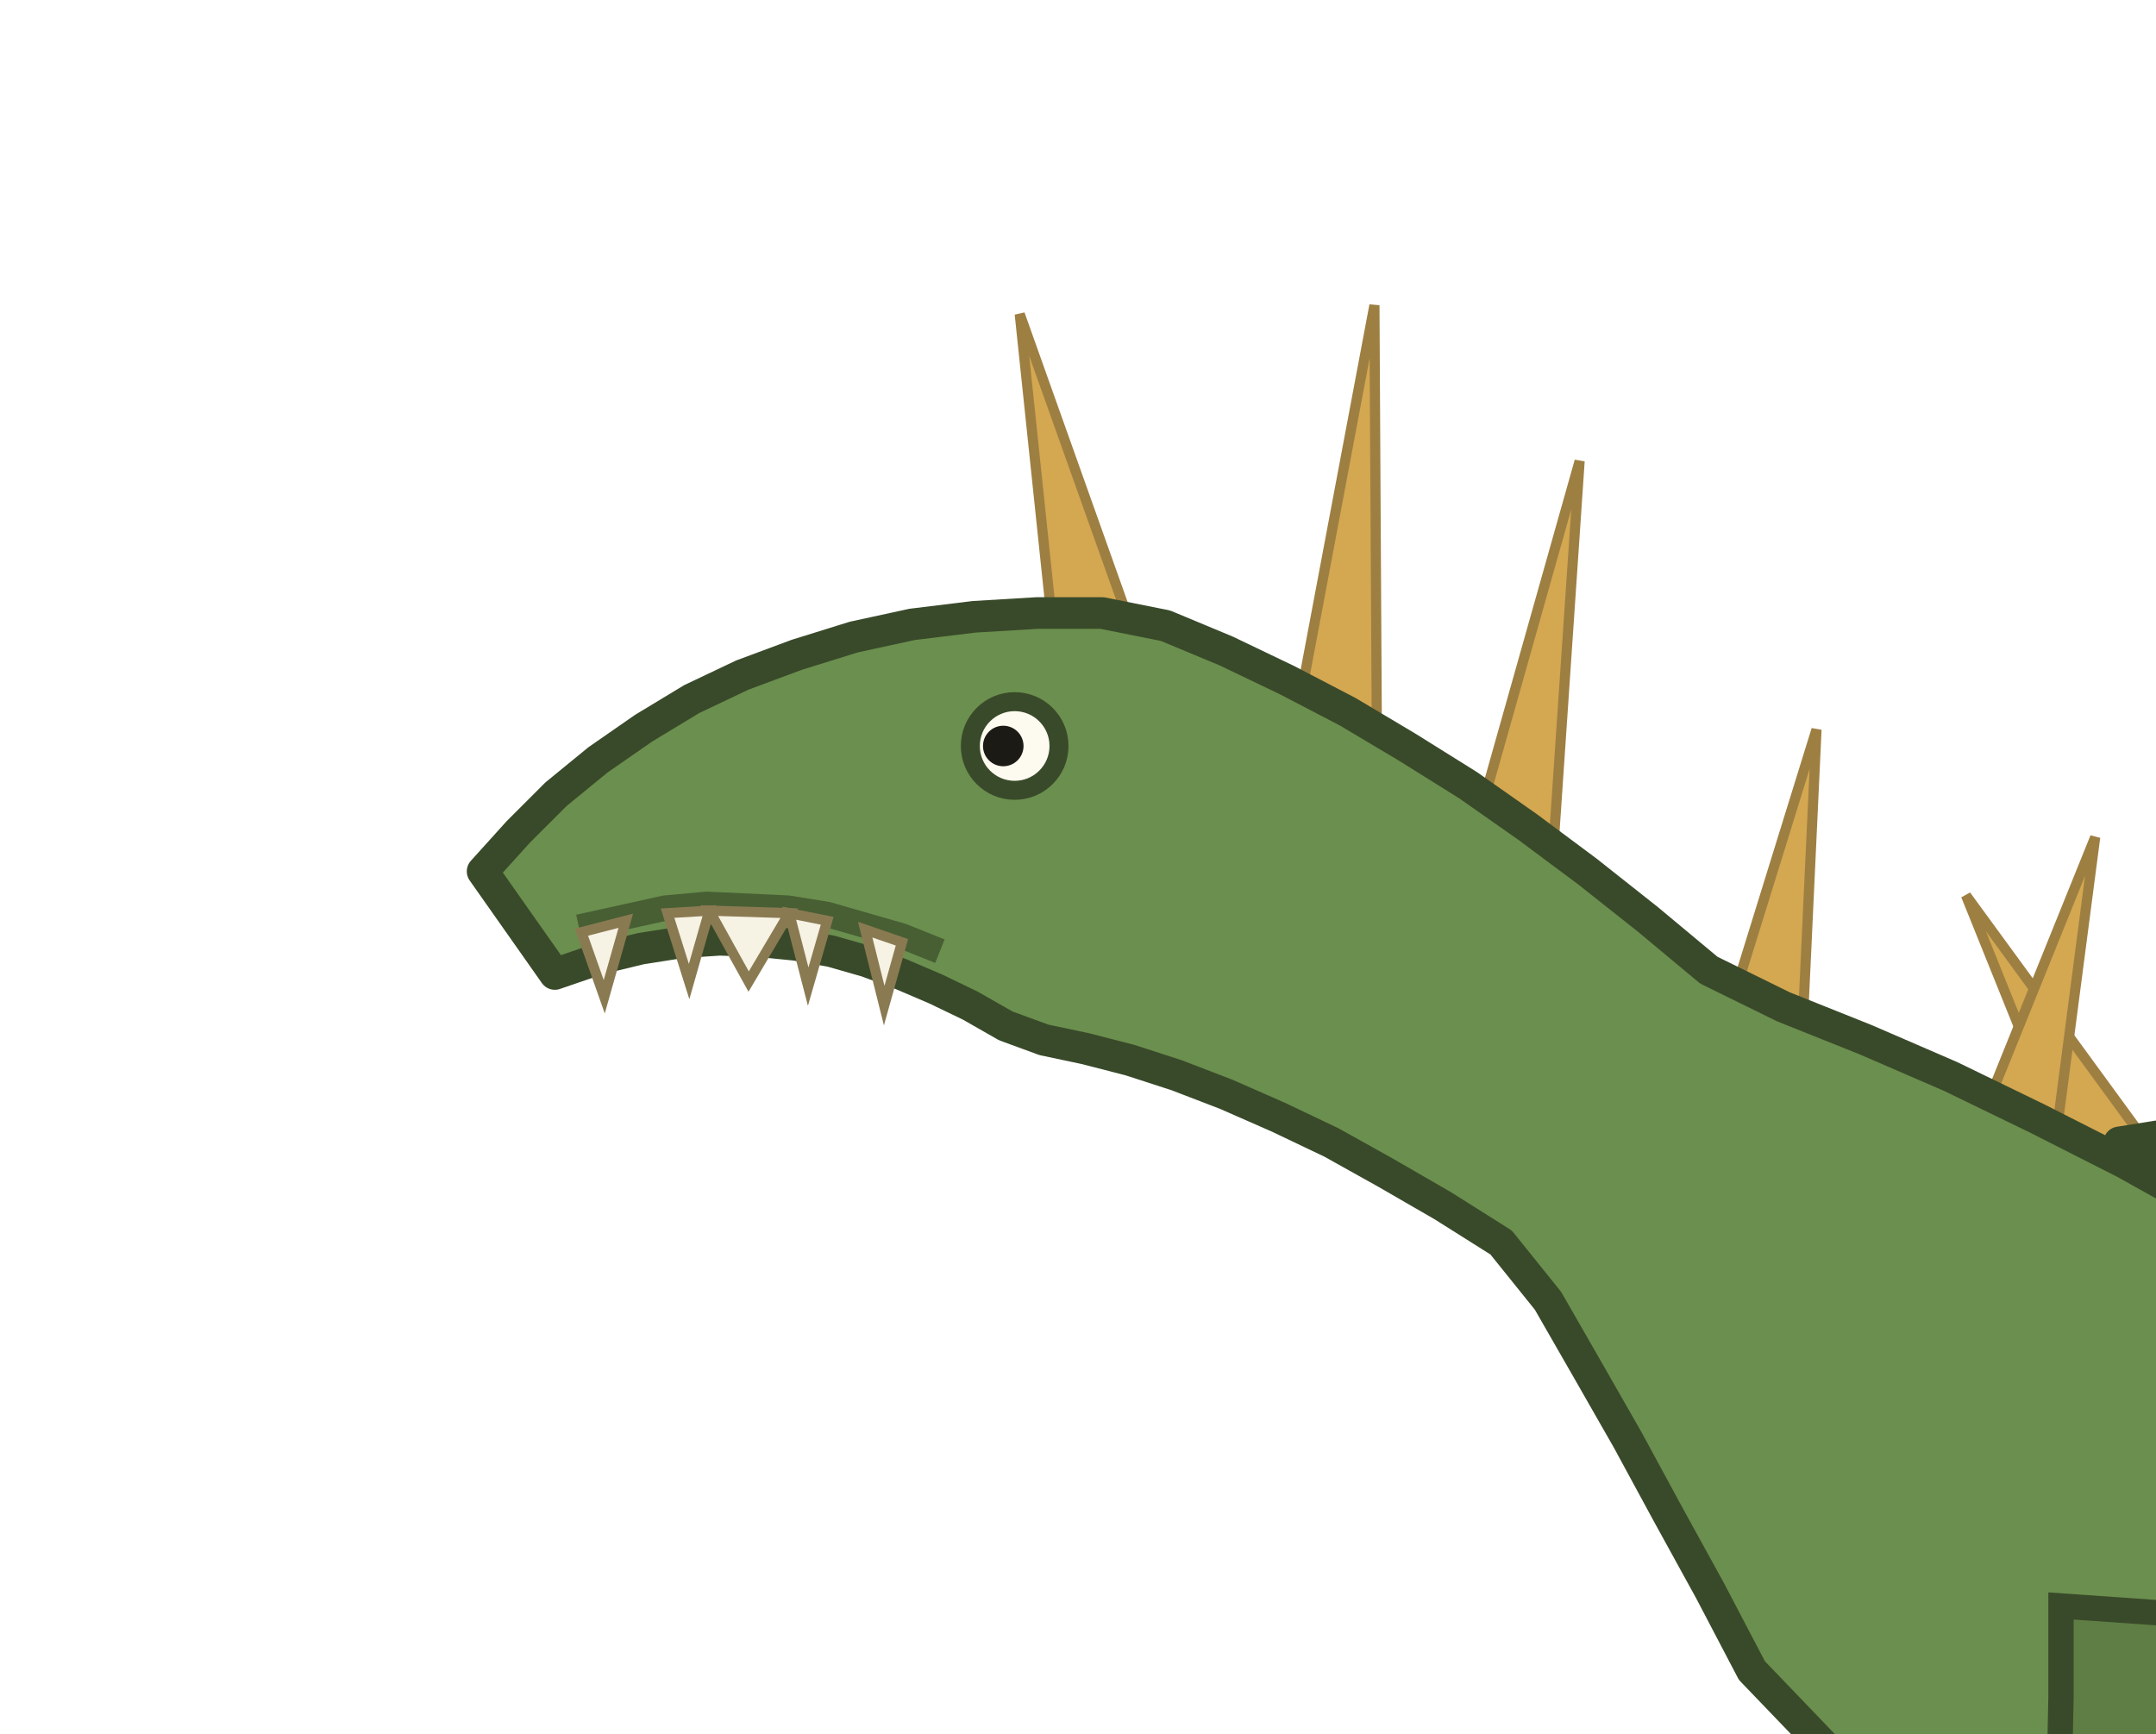
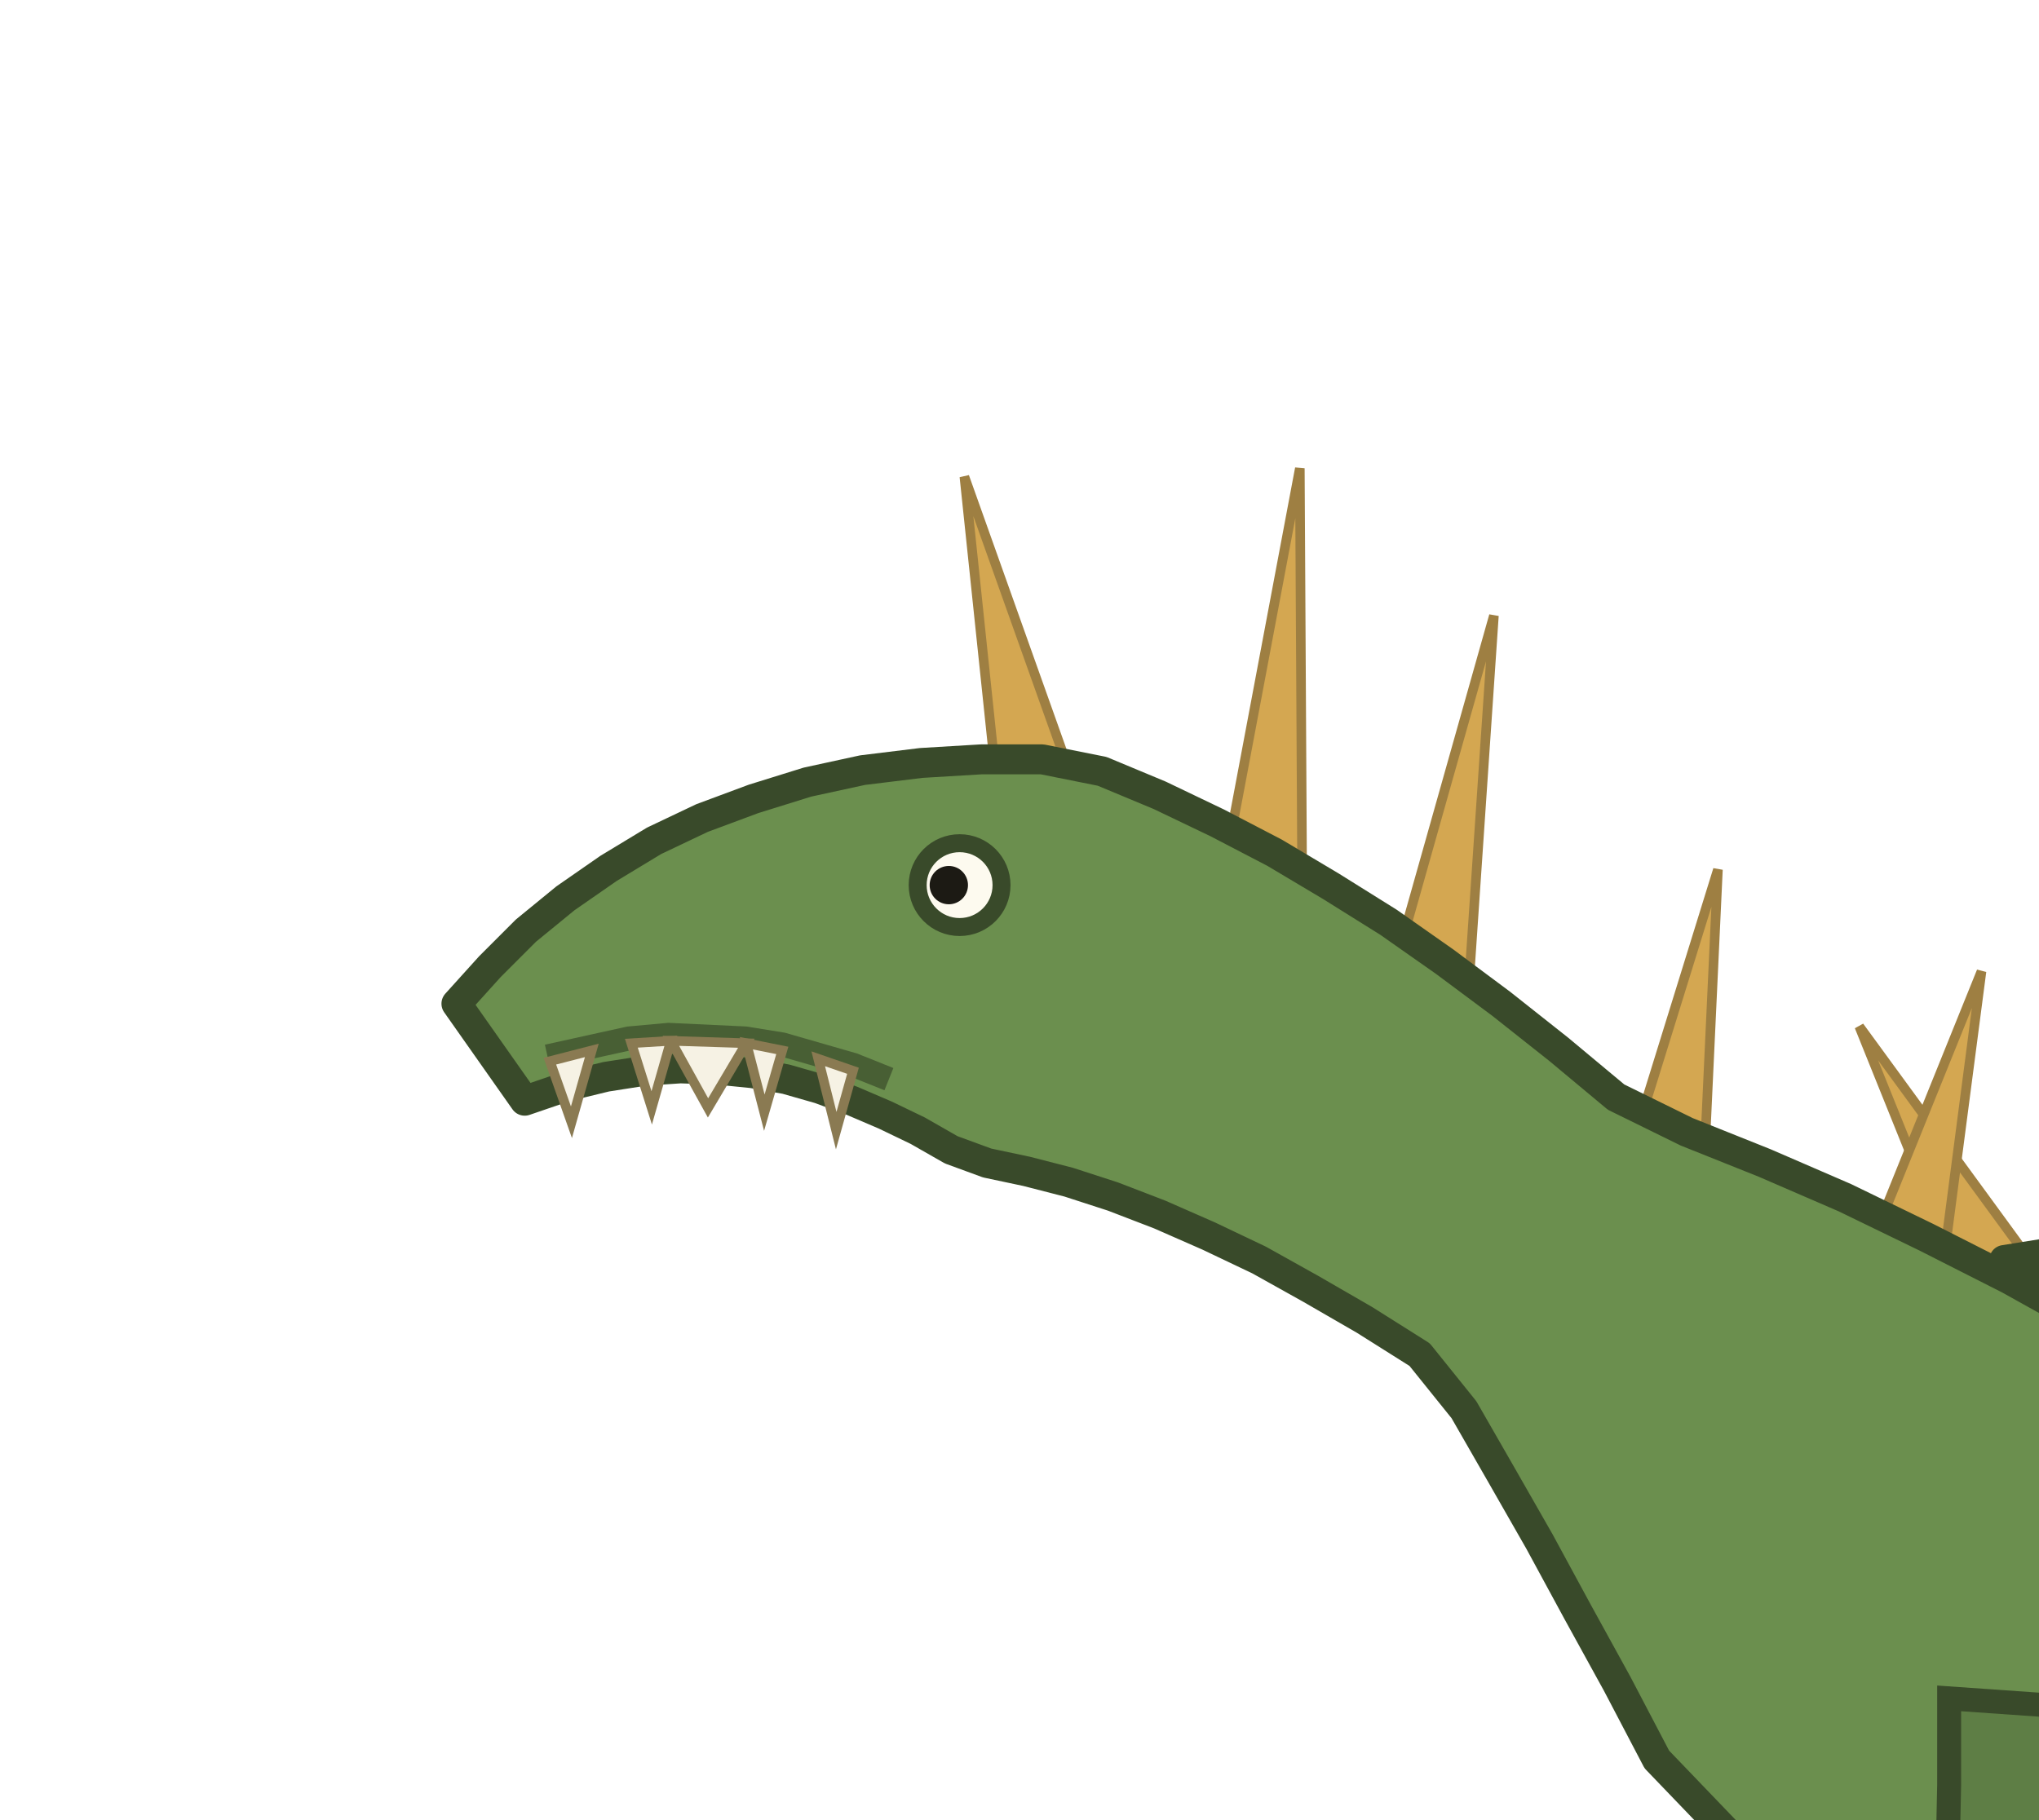
- <svg xmlns="http://www.w3.org/2000/svg" viewBox="223.1 167.6 170.2 136.9" role="img" aria-label="Velociraptor head">
+ <svg xmlns="http://www.w3.org/2000/svg" viewBox="223.1 152.6 170.2 151.9" role="img" aria-label="Velociraptor head">
  <path d="M519.9 294.4L519 300.9L517.1 310L514.7 321.1L512 333.4L509.5 346.1L507.7 358.7L506.8 370.5L507.5 381.1L510.4 390.6L515.2 398.4L521 404.6L526.9 409.6L532.5 413.9L537 417.5L540.2 420.5L541.7 423L541.4 425.8L540.1 429.2L537.8 433L534.8 436.9L531.5 440.6L528.2 444.1L525.3 447.3L523.2 449.8L534.8 458.2L536.2 455.9L538.5 452.8L541.5 448.9L544.9 444.4L548.1 439.3L550.8 433.7L552.5 427.6L552.3 421L550.3 414.5L546.5 408.8L541.8 403.7L537.1 398.7L532.7 393.8L529.3 388.9L527.2 384.1L526.5 379.1L527.3 372.1L529.4 362.5L532.5 351.5L536.2 339.8L540.2 328.4L544.1 317.9L547.6 308.9L550.1 302.2Z" fill="#486035" stroke="#3e512d" stroke-width="2" />
  <ellipse cx="527" cy="461" rx="20.1" ry="6.5" fill="#486035" stroke="#3e512d" stroke-width="2" />
  <path d="M411.8 288.4L411.8 291.5L411.8 295.6L411.7 300.4L411.6 305.7L411.4 311.3L411.1 316.8L410.8 322L410.4 326.5L409.8 330.8L409.1 335.2L408.2 339.6L407.3 343.8L406.3 347.8L405.5 351.4L404.8 354.4L404.4 356.7L409.2 357.9L409.9 355.7L410.8 352.8L411.8 349.2L413 345.3L414.1 341L415.3 336.5L416.3 332L417.2 327.5L418 322.8L418.7 317.5L419.3 311.9L419.9 306.3L420.5 300.9L420.9 296.1L421.4 292.1L421.8 289.1Z" fill="#486035" stroke="#3e512d" stroke-width="2" />
  <path d="M406.8 357.3L397.8 366.3L411.8 364.3Z" fill="#486035" stroke="#3e512d" stroke-width="1.5" />
  <g fill="#cf9d3e" stroke="#93712e" stroke-width="0.8" opacity="0.9">
    <path d="M675.5 307.6L663 275.4L668.6 307Z" />
    <path d="M640.4 302.7L627.5 272.1L633.5 302.1Z" />
    <path d="M614.7 299.2L601.7 266.9L607.7 298.7Z" />
    <path d="M581.2 294.9L567.2 274.3L574.2 294.5Z" />
    <path d="M556.6 291.9L543 261.3L549.6 291.6Z" />
    <path d="M525 281.9L511 250.5L518 281.6Z" />
    <path d="M509.6 274.8L501.4 247.7L502.8 272.9Z" />
    <path d="M490.4 264.4L480.5 239.3L483.6 262.8Z" />
    <path d="M463 258.3L452.1 229.9L456.1 257.2Z" />
    <path d="M442.3 255L429.6 230.5L435.4 254.3Z" />
    <path d="M414.5 257L400.1 230.7L407.5 256.8Z" />
    <path d="M394 259.8L378.3 238.3L387 259.9Z" />
    <path d="M385.1 259.7L388.5 233.7L379.9 255Z" />
    <path d="M365.3 250.9L366.5 225.2L359.9 246.5Z" />
    <path d="M345.6 236.4L347.8 204L339.7 232.7Z" />
    <path d="M331.8 227.1L331.6 191.7L325.5 224.1Z" />
    <path d="M313 218.8L303.6 192.4L306.2 217.2Z" />
  </g>
  <defs>
    <clipPath id="bod-part-velociraptor-head">
      <path d="M754.6 317.8L745.2 316.3L735.9 314.9L726.6 313.4L717.4 312L708.3 310.6L699.2 309.3L690.1 307.9L681.1 306.6L672.2 305.3L663.4 304.1L654.5 302.8L645.8 301.6L637.1 300.4L628.5 299.2L619.9 298.1L611.4 297L602.9 295.9L594.5 294.8L586.1 293.7L577.8 292.7L569.6 291.7L561.4 290.7L553.2 289.8L545.2 287.3L537.3 284.8L529.4 282.3L521.5 279.8L513.7 277.3L509.1 275.1L506.7 271.9L500.5 268L494.1 264.1L487.4 261.7L480.6 260L473.7 258.5L466.8 257.1L459.8 255.8L452.9 254.6L446 253.6L439 252.7L432 253L425 253.5L418 254.1L411.1 254.9L404.2 255.7L397.3 256.7L390.4 257.8L396.1 261.5L397.8 263.3L390.8 259.4L383.9 255.9L377.1 252.6L370.4 249.7L363.9 247.1L358 244.2L353.2 240.2L348.4 236.4L343.7 232.9L339 229.6L334.2 226.6L329.5 223.8L324.7 221.3L319.9 219L315.1 217L310.1 216L305 216L300 216.3L295.1 216.9L290.5 217.9L286 219.3L281.7 220.9L277.7 222.8L273.9 225.1L270.3 227.6L267 230.3L264 233.3L261.2 236.4L266.9 244.5L270.4 243.3L273.7 242.5L276.9 242L279.9 241.8L282.9 241.9L285.9 242.2L288.7 242.7L291.5 243.5L294.2 244.5L297 245.7L299.7 247L302.5 248.6L305.5 249.7L308.8 250.4L312.3 251.3L316 252.5L319.9 254L324 255.8L328.2 257.8L332.5 260.2L337 262.8L341.6 265.7L345.3 270.3L348.4 275.7L351.6 281.3L354.8 287.2L358.1 293.2L361.4 299.5L373.5 312.1L391.8 315.3L397.6 316.2L403.4 317.2L409.2 318.4L414.9 319.6L420.5 320.9L426.2 322.4L431.8 323.9L437.5 324.4L443.2 325L448.9 325.7L454.7 326.5L460.4 327.4L466.2 328.4L471.9 329.5L477.9 330.1L484.2 329.5L490.6 329L500.9 329.5L511.8 327.9L519.7 326L527.6 324.2L535.6 322.3L543.6 320.6L551.7 319L559.9 318.9L568 318.8L576.3 318.7L584.6 318.7L592.9 318.7L601.4 318.7L609.9 318.8L618.4 318.8L627 318.9L635.7 319L644.4 319.2L653.2 319.4L662.1 319.5L671 319.8L680 320L689 320.3L698.1 320.5L707.3 320.8L716.5 321.2L725.8 321.5L735.2 321.9L744.6 322.3L754.1 322.8Z" />
    </clipPath>
  </defs>
  <path d="M754.6 317.8L745.2 316.3L735.9 314.9L726.6 313.4L717.4 312L708.3 310.6L699.2 309.3L690.1 307.9L681.1 306.6L672.2 305.3L663.4 304.1L654.5 302.8L645.8 301.6L637.1 300.4L628.5 299.2L619.9 298.1L611.4 297L602.9 295.9L594.5 294.8L586.1 293.7L577.8 292.7L569.6 291.7L561.4 290.7L553.2 289.8L545.2 287.3L537.3 284.8L529.4 282.3L521.5 279.8L513.7 277.3L509.1 275.1L506.7 271.9L500.5 268L494.1 264.1L487.4 261.7L480.6 260L473.7 258.5L466.8 257.1L459.8 255.8L452.9 254.6L446 253.6L439 252.7L432 253L425 253.5L418 254.1L411.1 254.9L404.2 255.7L397.3 256.7L390.4 257.8L396.1 261.5L397.8 263.3L390.8 259.4L383.9 255.9L377.1 252.6L370.4 249.7L363.9 247.1L358 244.2L353.2 240.2L348.4 236.4L343.7 232.9L339 229.6L334.2 226.6L329.5 223.8L324.7 221.3L319.9 219L315.1 217L310.1 216L305 216L300 216.3L295.1 216.9L290.5 217.9L286 219.3L281.7 220.9L277.7 222.8L273.9 225.1L270.3 227.6L267 230.3L264 233.3L261.2 236.4L266.9 244.5L270.4 243.3L273.7 242.5L276.9 242L279.9 241.8L282.9 241.9L285.9 242.2L288.7 242.7L291.5 243.5L294.2 244.5L297 245.7L299.7 247L302.5 248.6L305.5 249.7L308.8 250.4L312.3 251.3L316 252.5L319.9 254L324 255.8L328.2 257.8L332.5 260.2L337 262.8L341.6 265.7L345.3 270.3L348.4 275.7L351.6 281.3L354.8 287.2L358.1 293.2L361.4 299.5L373.5 312.1L391.8 315.3L397.6 316.2L403.4 317.2L409.2 318.4L414.9 319.6L420.5 320.9L426.2 322.4L431.8 323.9L437.5 324.4L443.2 325L448.9 325.7L454.7 326.5L460.4 327.4L466.2 328.4L471.9 329.5L477.9 330.1L484.2 329.5L490.6 329L500.9 329.5L511.8 327.9L519.7 326L527.6 324.2L535.6 322.3L543.6 320.6L551.7 319L559.9 318.9L568 318.8L576.3 318.7L584.6 318.7L592.9 318.7L601.4 318.7L609.9 318.8L618.4 318.8L627 318.9L635.7 319L644.4 319.2L653.2 319.4L662.1 319.5L671 319.8L680 320L689 320.3L698.1 320.5L707.3 320.8L716.5 321.2L725.8 321.5L735.2 321.9L744.6 322.3L754.1 322.8Z" fill="#6b8f4e" stroke="#394a2a" stroke-width="2.5" stroke-linejoin="round" />
  <path d="M297.3 242.7L294.3 241.5L288.4 239.8L285.3 239.3L278.9 239L275.6 239.3L268.8 240.8" fill="none" stroke="#394a2a" stroke-width="2" opacity="0.7" />
  <g opacity="1">
    <path d="M294.3 242L292.9 247L291.4 241Z" fill="#f6f2e4" stroke="#8a7a52" stroke-width="0.8" />
    <path d="M288.4 240.3L286.9 245.5L285.4 239.7Z" fill="#f6f2e4" stroke="#8a7a52" stroke-width="0.8" />
    <path d="M285.4 239.7L282.2 245.1L279.1 239.5Z" fill="#f6f2e4" stroke="#8a7a52" stroke-width="0.8" />
    <path d="M279.1 239.5L277.5 245.1L275.8 239.7Z" fill="#f6f2e4" stroke="#8a7a52" stroke-width="0.8" />
    <path d="M272.5 240.3L270.8 246.3L269 241.2Z" fill="#f6f2e4" stroke="#8a7a52" stroke-width="0.8" />
  </g>
  <circle cx="303.2" cy="226.5" r="3.5" fill="#fdfaef" stroke="#394a2a" stroke-width="1.5" />
  <circle cx="302.3" cy="226.5" r="1.6" fill="#1c1a14" />
  <path d="M493.9 300.4L493 306.9L491.1 316L488.7 327.1L486 339.4L483.5 352.1L481.7 364.7L480.8 376.5L481.5 387.1L484.4 396.6L489.2 404.4L495 410.6L500.9 415.6L506.5 419.9L511 423.5L514.2 426.5L515.7 429L515.4 431.8L514.1 435.2L511.8 439L508.8 442.9L505.5 446.6L502.2 450.1L499.3 453.3L497.2 455.8L508.8 464.2L510.2 461.9L512.5 458.8L515.5 454.9L518.9 450.4L522.1 445.3L524.8 439.7L526.5 433.6L526.3 427L524.3 420.5L520.5 414.8L515.8 409.7L511.1 404.7L506.7 399.8L503.3 394.9L501.2 390.1L500.5 385.1L501.3 378.1L503.4 368.5L506.5 357.5L510.2 345.8L514.2 334.4L518.1 323.9L521.6 314.9L524.1 308.2Z" fill="#5e7e45" stroke="#394a2a" stroke-width="2" />
  <ellipse cx="501" cy="464" rx="21.1" ry="7" fill="#5e7e45" stroke="#394a2a" stroke-width="2" />
  <path d="M481.9 462L469.9 468L485.9 469Z" fill="#5e7e45" stroke="#394a2a" stroke-width="1.5" />
  <path d="M385.8 294.4L385.8 297.5L385.8 301.6L385.7 306.4L385.6 311.7L385.4 317.3L385.1 322.8L384.8 328L384.4 332.5L383.8 336.8L383.1 341.2L382.2 345.6L381.3 349.8L380.3 353.8L379.5 357.4L378.8 360.4L378.4 362.7L383.2 363.9L383.9 361.7L384.8 358.8L385.8 355.2L387 351.3L388.1 347L389.3 342.5L390.3 338L391.2 333.5L392 328.8L392.7 323.5L393.3 317.9L393.9 312.3L394.5 306.9L394.9 302.1L395.4 298.1L395.8 295.1Z" fill="#5e7e45" stroke="#394a2a" stroke-width="2" />
  <path d="M380.8 363.3L371.8 372.3L385.8 370.3Z" fill="#5e7e45" stroke="#394a2a" stroke-width="1.5" />
</svg>
